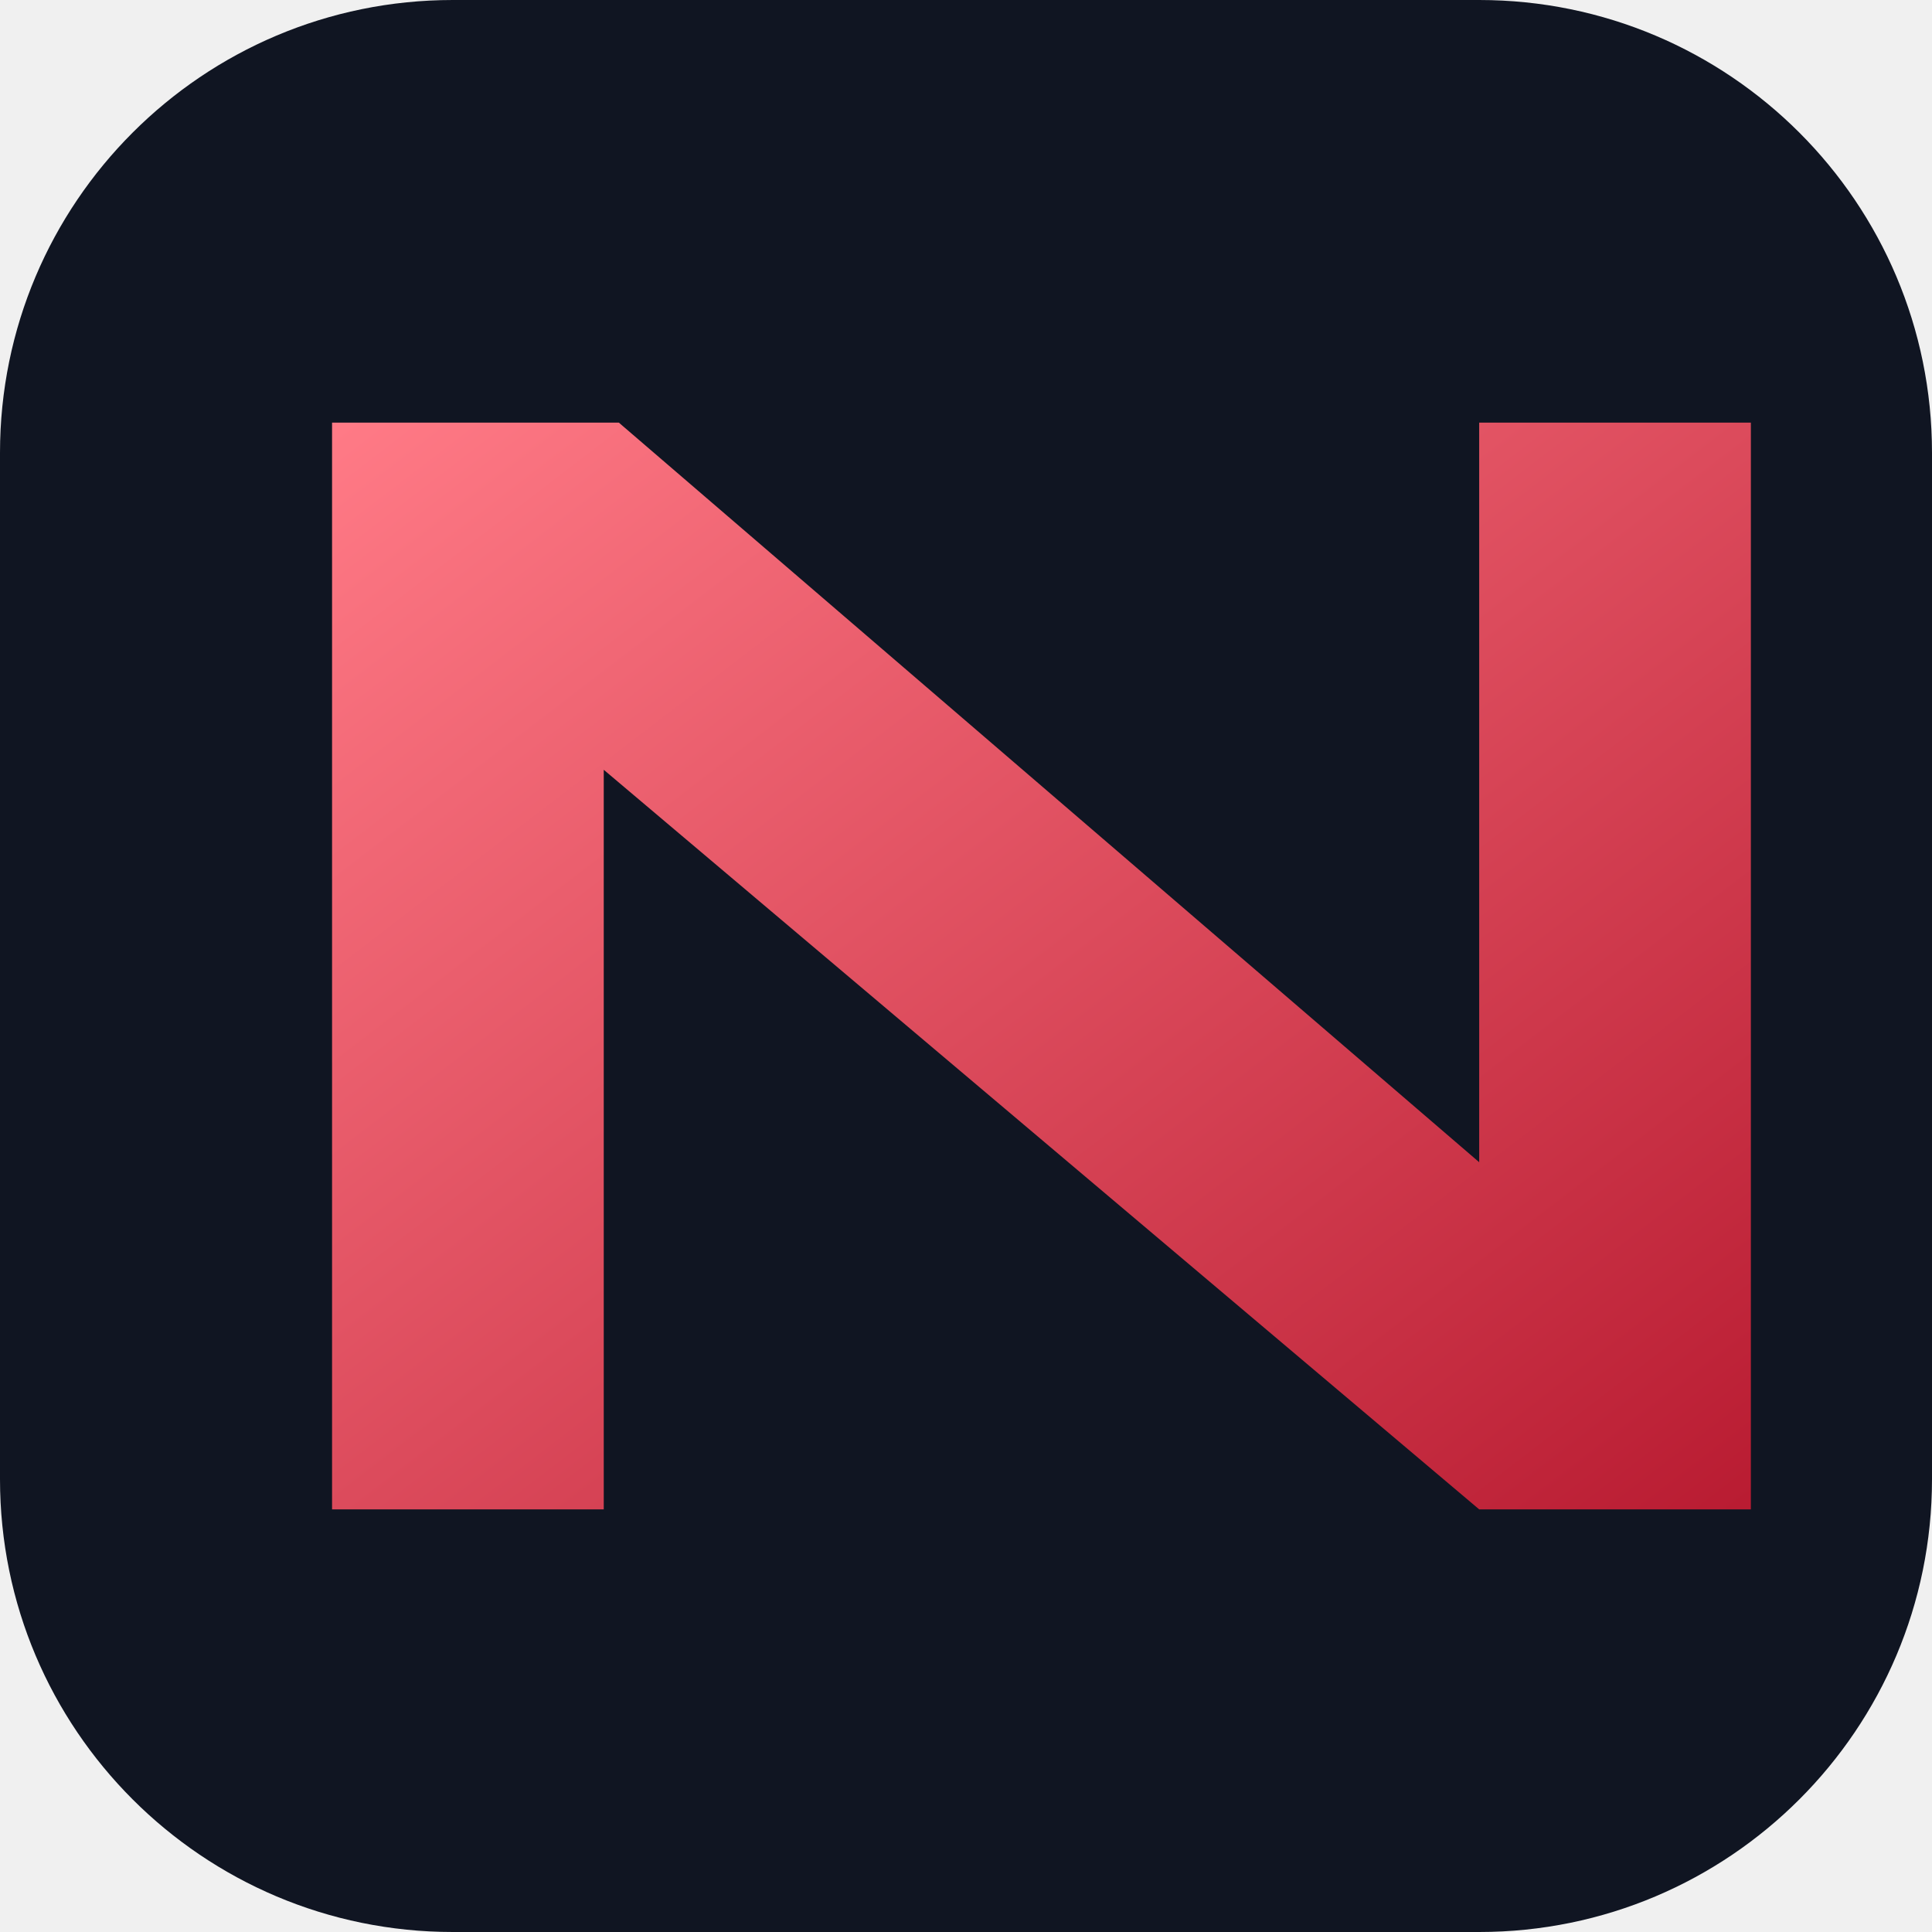
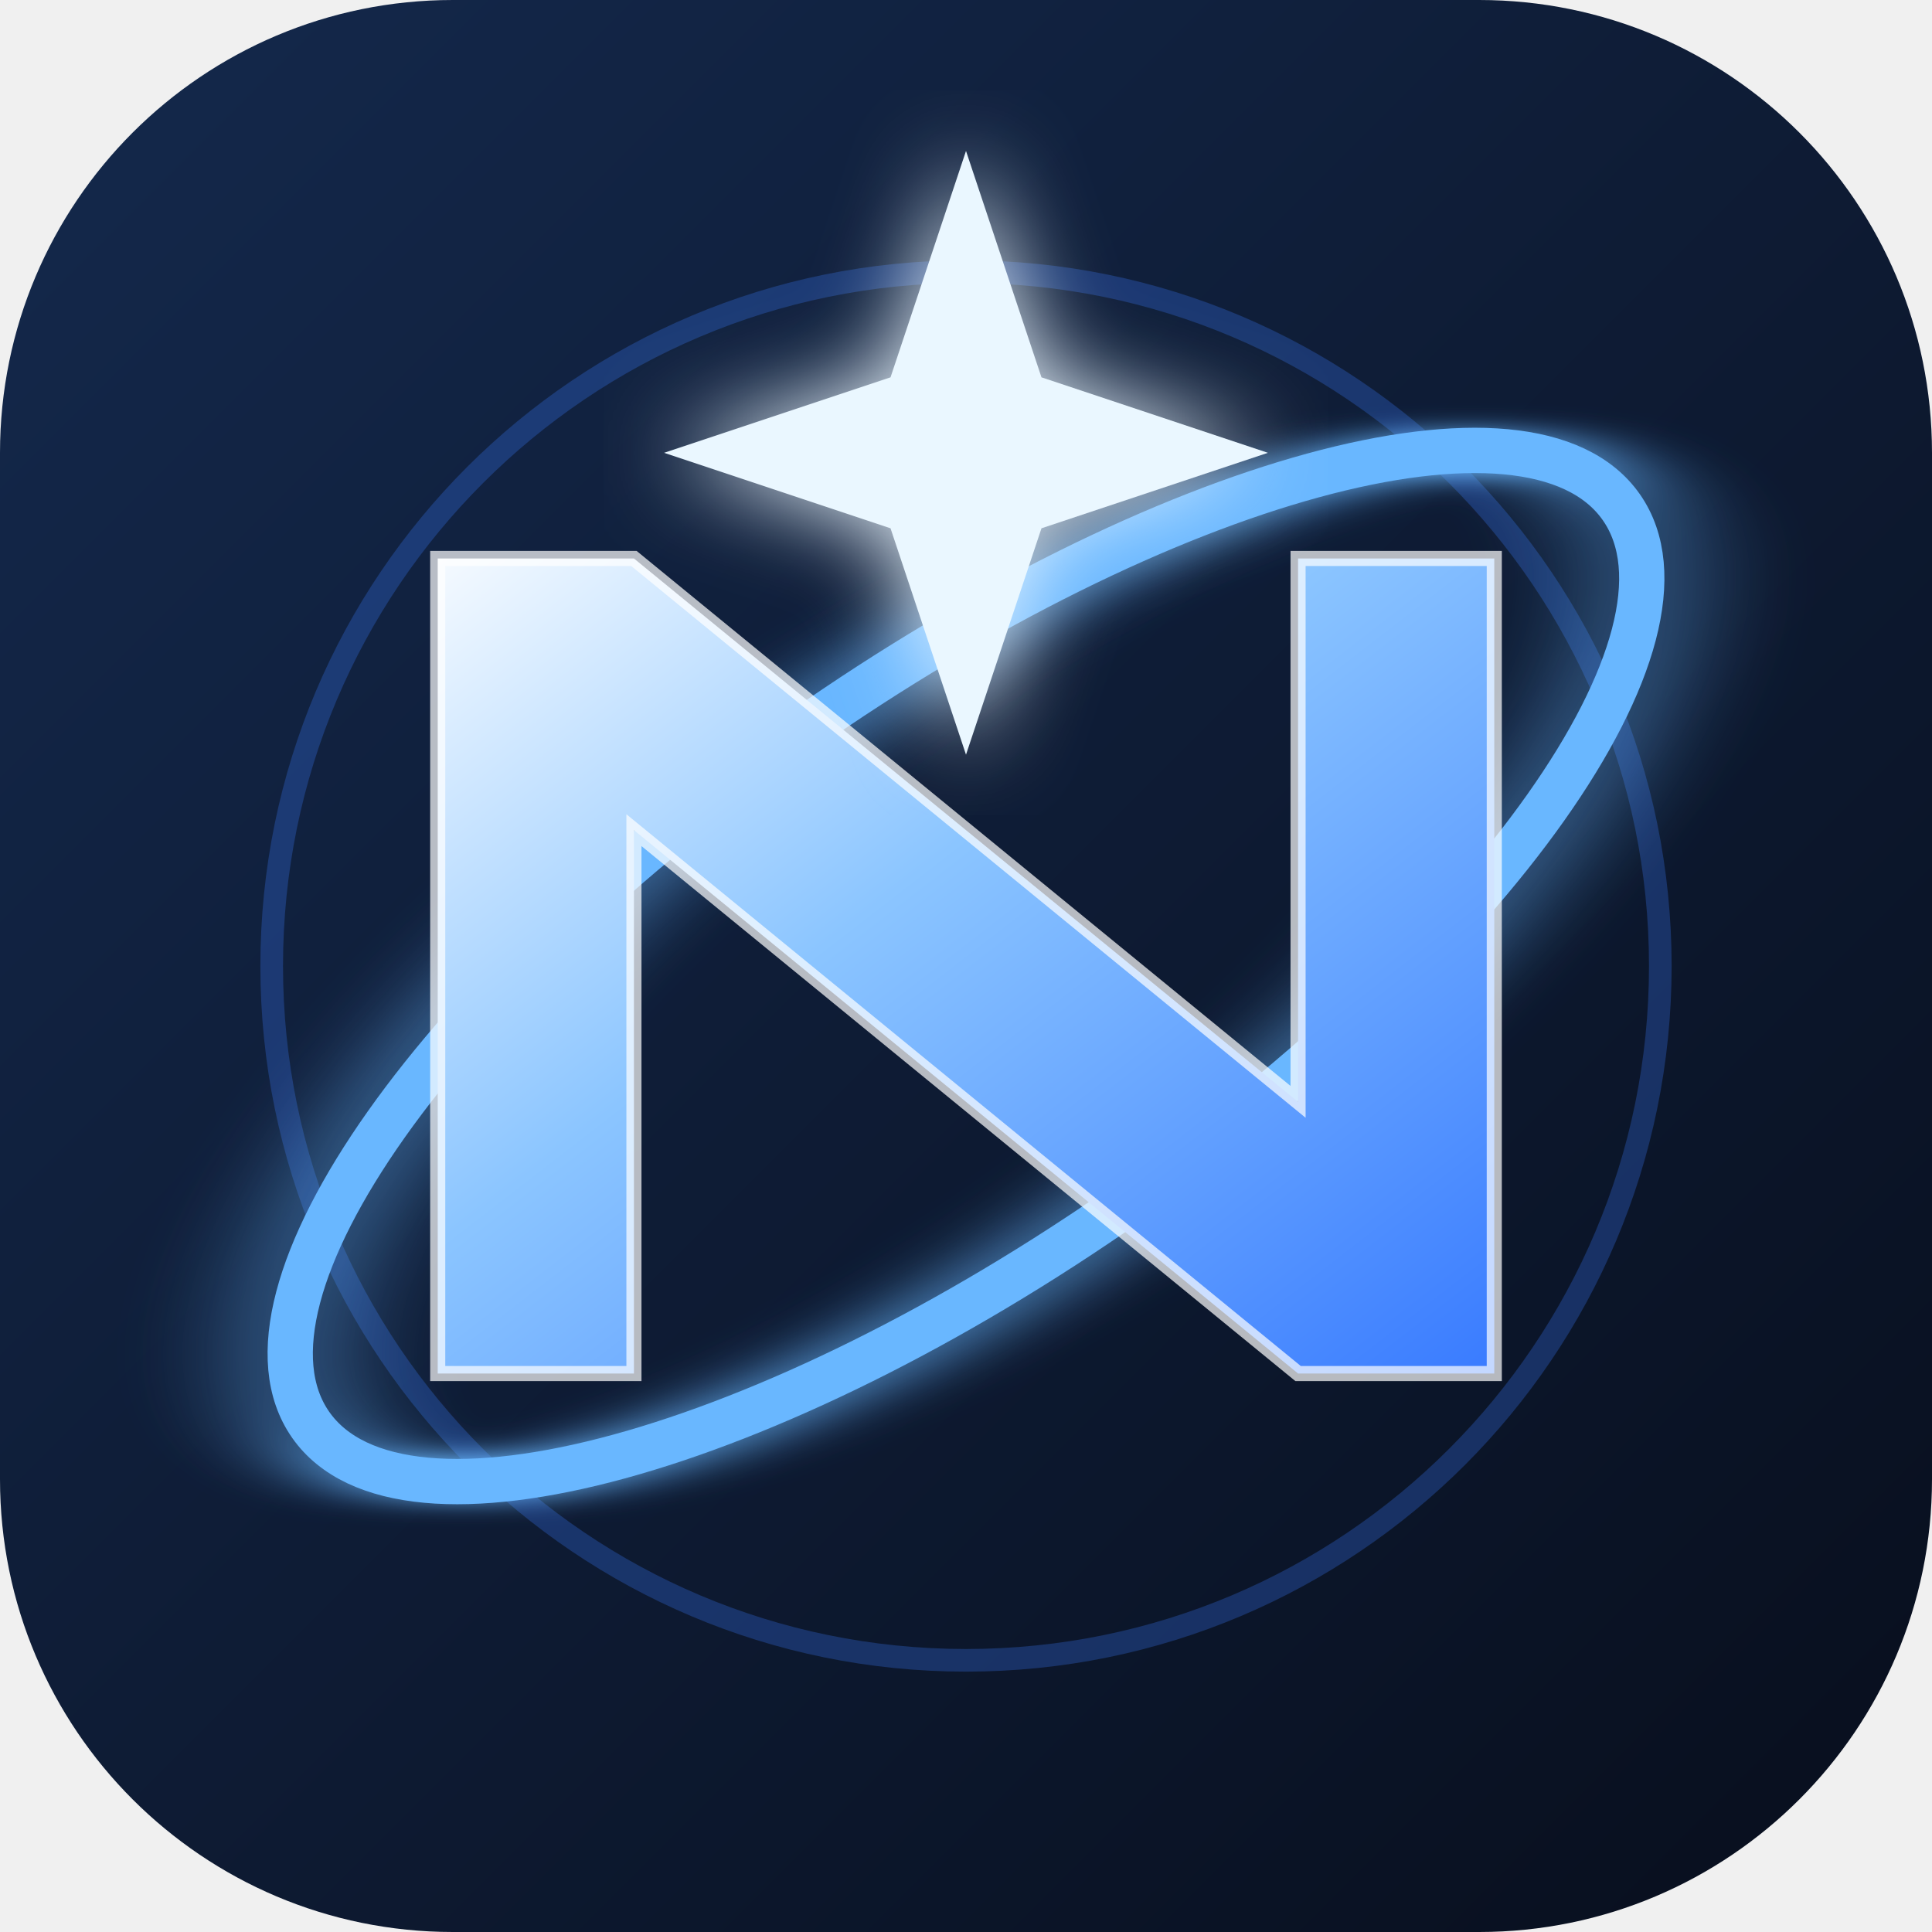
- <svg xmlns="http://www.w3.org/2000/svg" viewBox="0 0 128 128">
+ <svg xmlns="http://www.w3.org/2000/svg" viewBox="0 0 128 128" role="img" aria-labelledby="title">
  <defs>
-     <linearGradient id="g" x1="0" y1="0" x2="1" y2="1">
-       <stop stop-color="#FF7A86" />
-       <stop offset="1" stop-color="#B91C32" />
+     <linearGradient id="bg" x1="0" y1="0" x2="1" y2="1">
+       <stop stop-color="#14294D" />
+       <stop offset="1" stop-color="#080E1C" />
    </linearGradient>
+     <linearGradient id="metal" x1="0" y1="0" x2="1" y2="1">
+       <stop stop-color="#F5FAFF" />
+       <stop offset=".42" stop-color="#8BC5FF" />
+       <stop offset="1" stop-color="#397BFF" />
+     </linearGradient>
+     <filter id="glow">
+       <feGaussianBlur stdDeviation="3" result="b" />
+       <feMerge>
+         <feMergeNode in="b" />
+         <feMergeNode in="SourceGraphic" />
+       </feMerge>
+     </filter>
  </defs>
-   <rect width="128" height="128" rx="30" fill="#101522" />
-   <path d="M22 100V28h19l57 49V28h18v72H98L40 51v49Z" fill="url(#g)" />
+   <rect width="128" height="128" rx="30" fill="url(#bg)" />
+   <circle cx="64" cy="64" r="46" fill="none" stroke="#397BFF" stroke-opacity=".28" stroke-width="1.5" />
+   <ellipse cx="64" cy="64" rx="53" ry="19" transform="rotate(-35 64 64)" fill="none" stroke="#69B7FF" stroke-width="3" filter="url(#glow)" />
+   <path d="M29 91V37h13l44 36V37h13v54H86L42 55v36Z" fill="url(#metal)" stroke="#FFFFFF" stroke-opacity=".7" stroke-width="1" />
+   <path d="M64 10L69 25L84 30L69 35L64 50L59 35L44 30L59 25Z" fill="#EAF7FF" filter="url(#glow)" />
</svg>
